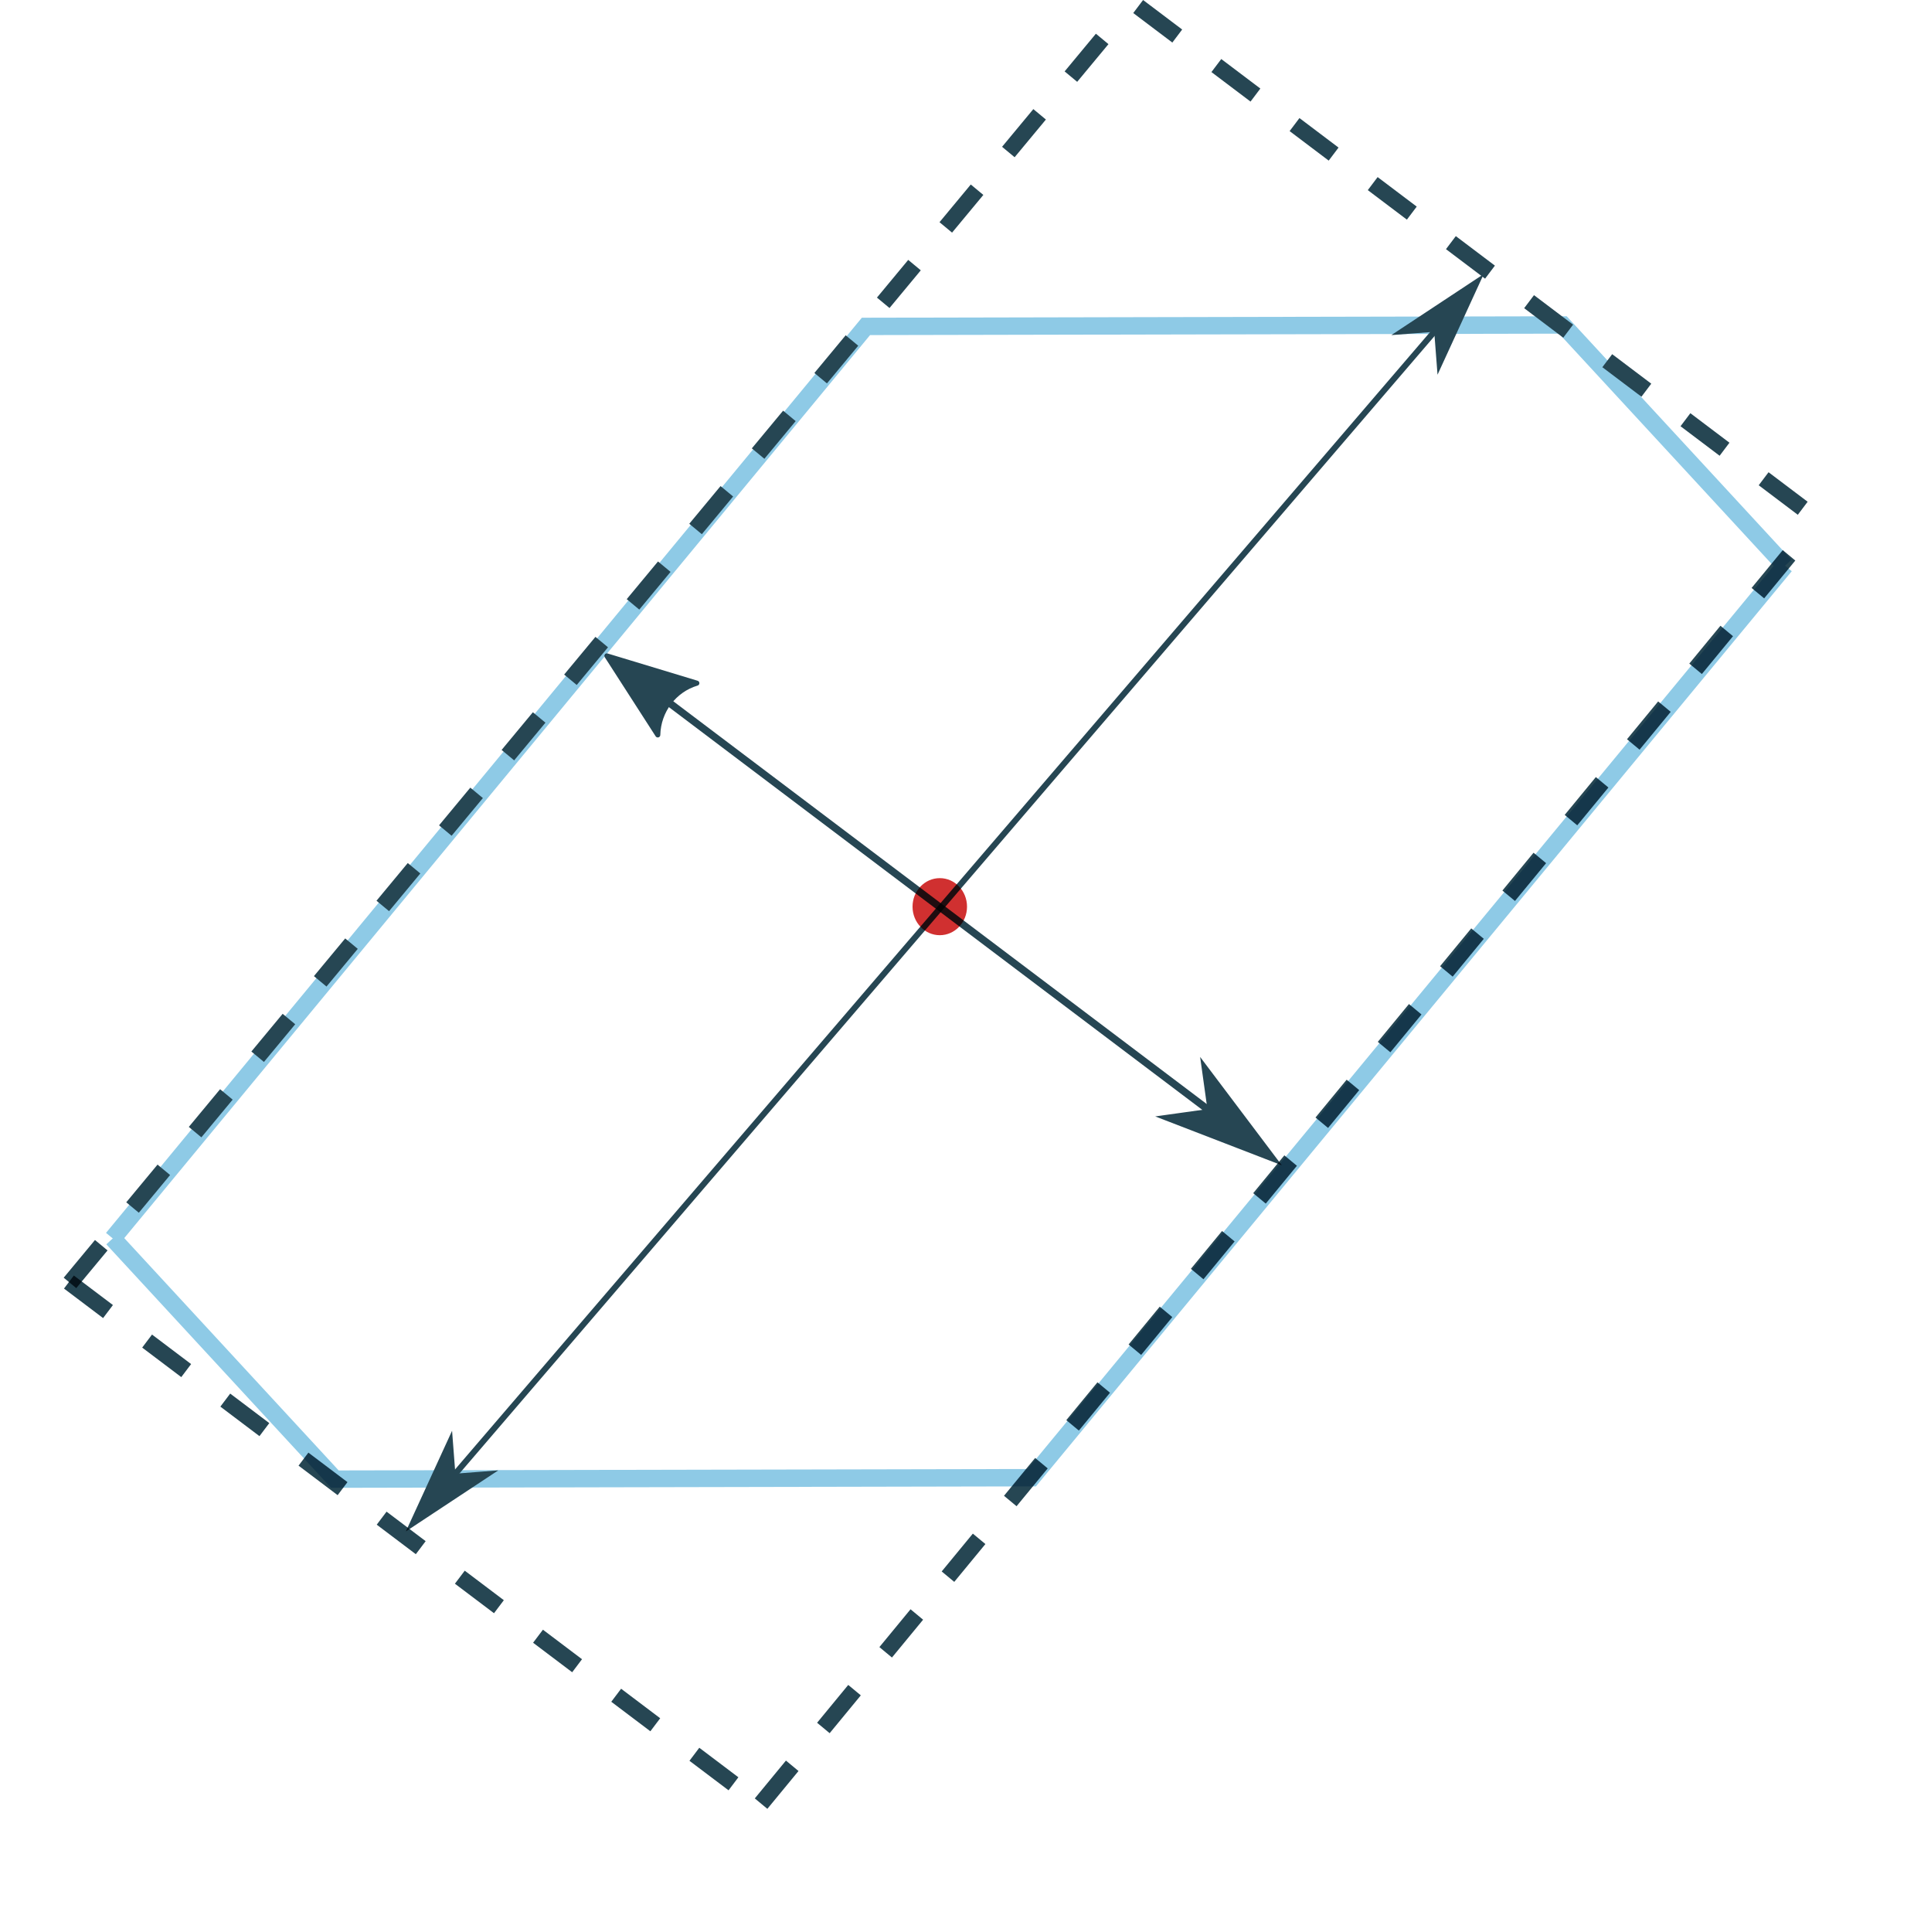
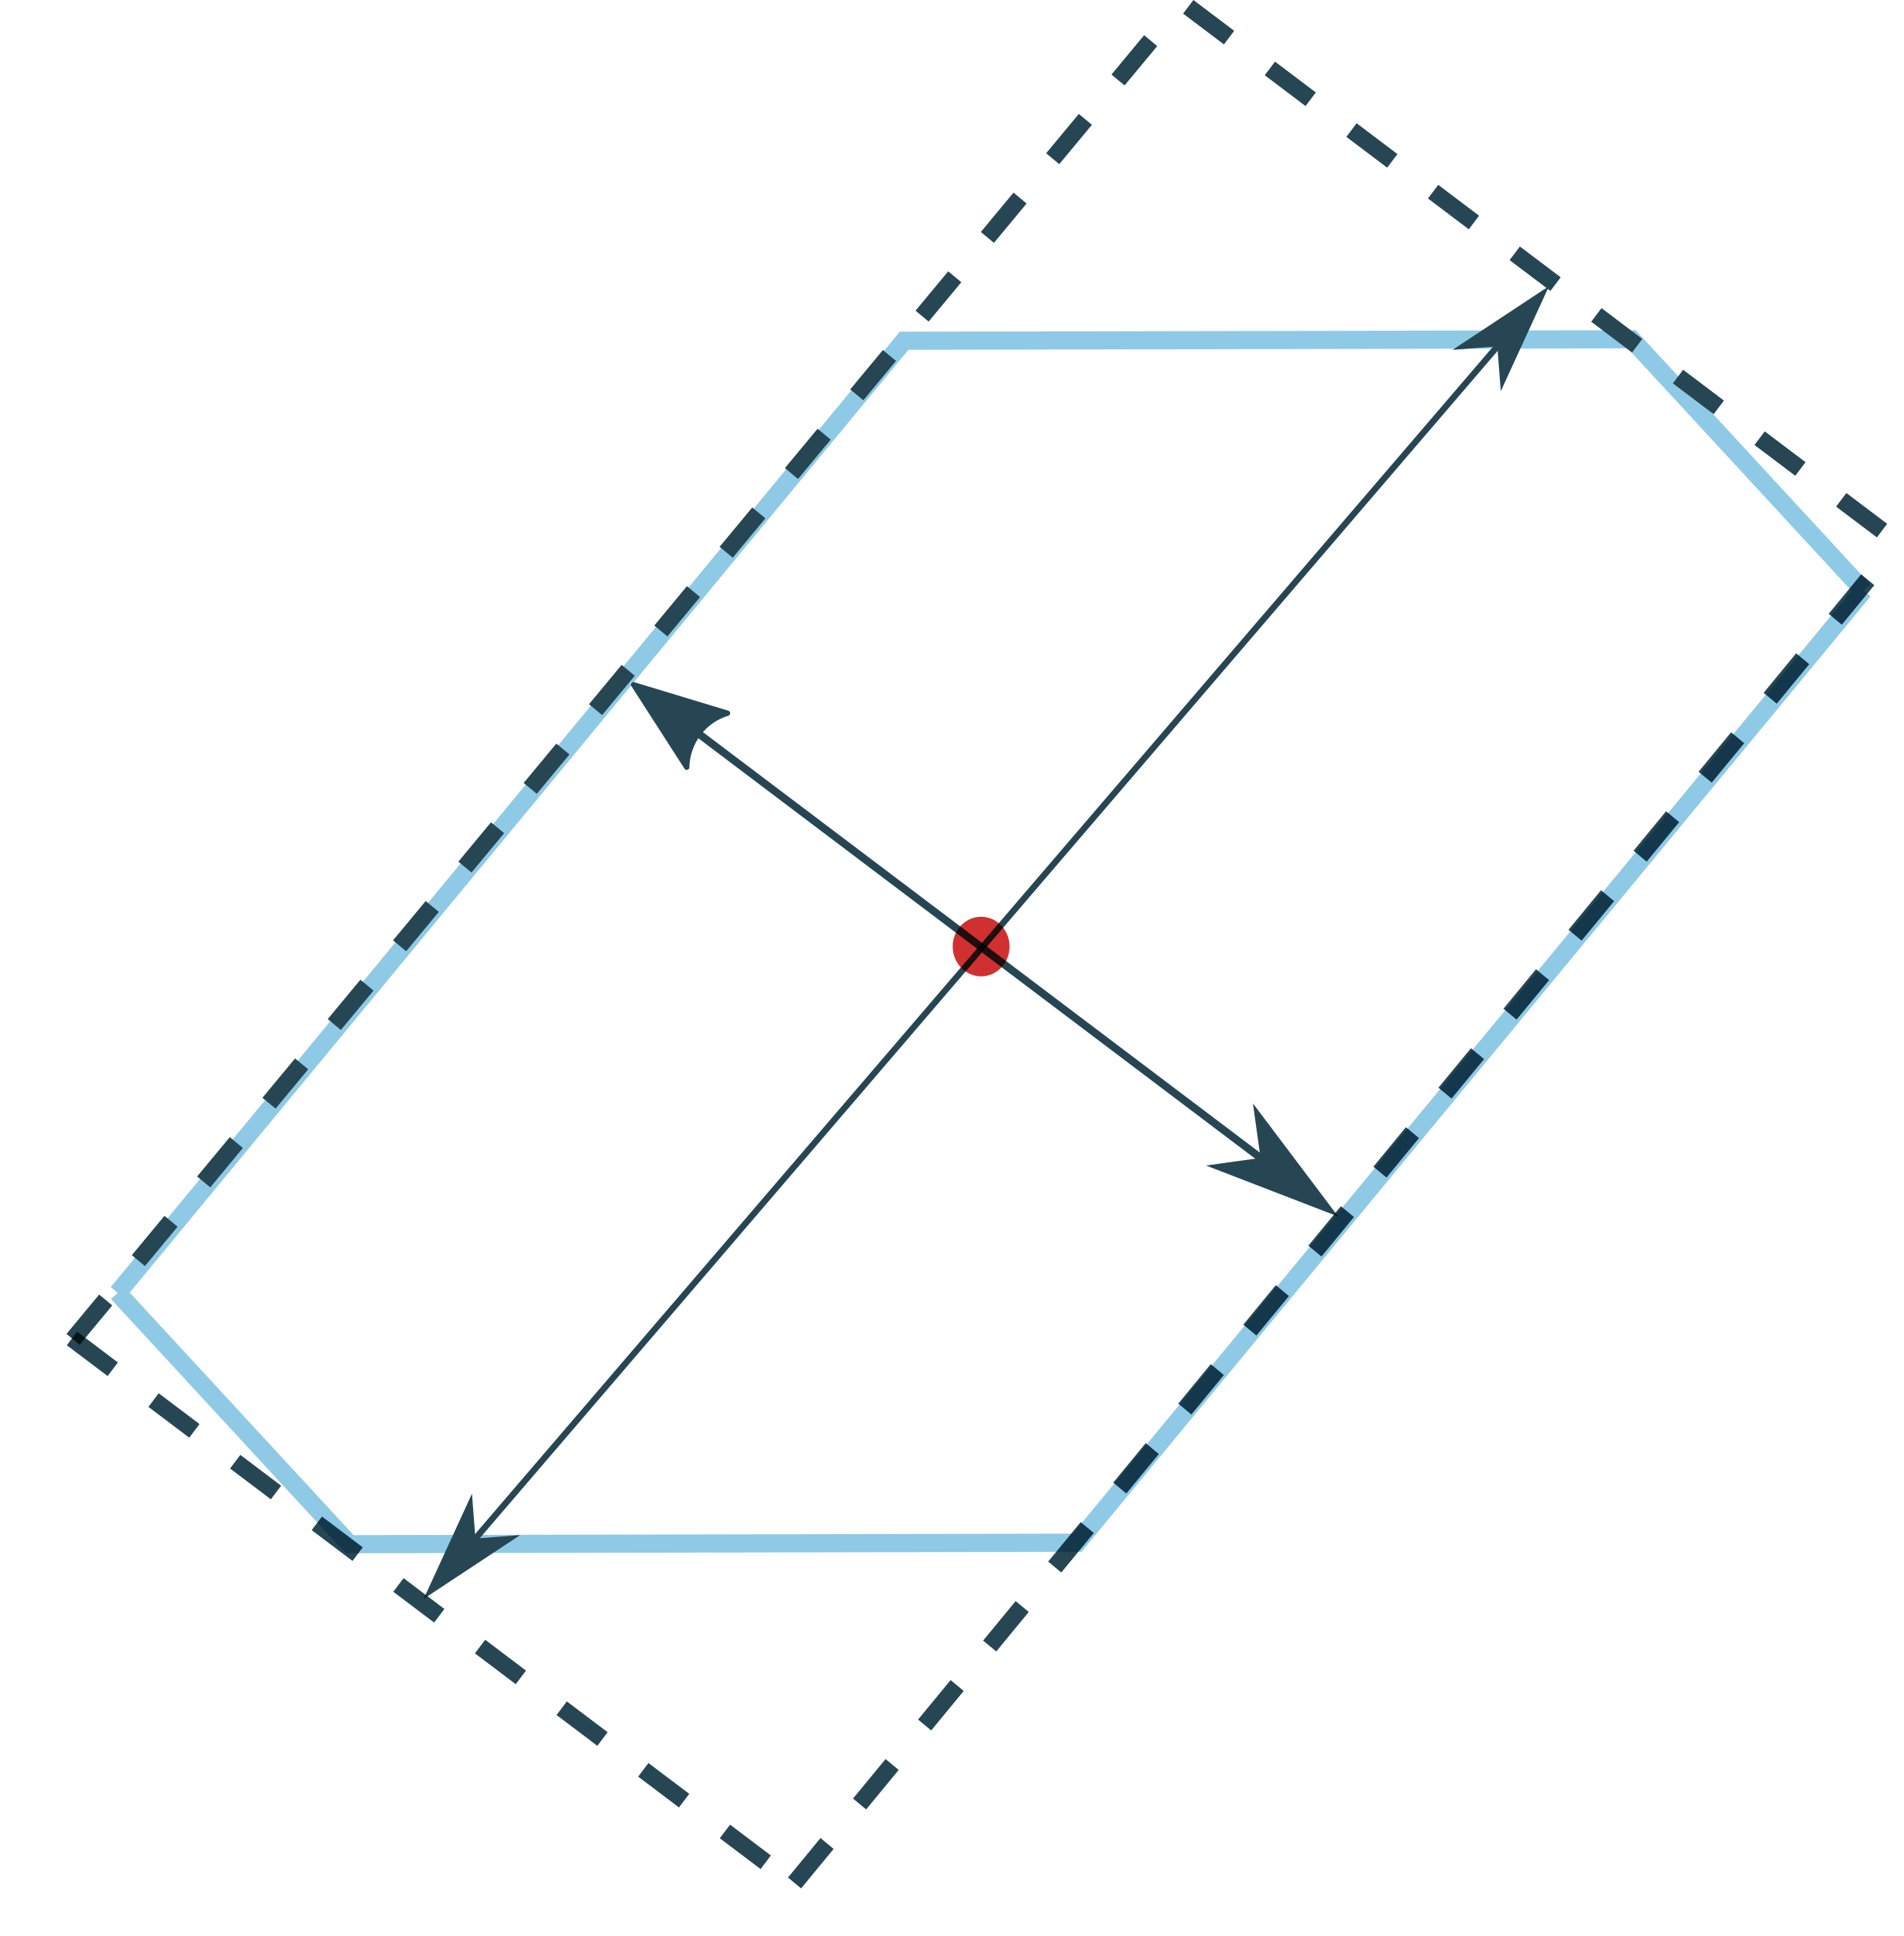
- <svg xmlns="http://www.w3.org/2000/svg" width="117.839mm" height="118.319mm" viewBox="0 0 117.839 118.319" version="1.1" id="svg8" style="enable-background:new">
+ <svg xmlns="http://www.w3.org/2000/svg" width="111.665mm" height="113.568mm" viewBox="0 0 111.665 113.568" version="1.1" id="svg8" style="enable-background:new">
  <defs id="defs2">
    <marker orient="auto" refY="0" refX="0" id="Arrow1Lend" style="overflow:visible">
      <path id="path1090" d="M 0,0 5,-5 -12.5,0 5,5 Z" style="fill:#264653;fill-opacity:1;fill-rule:evenodd;stroke:#264653;stroke-width:1pt;stroke-opacity:1" transform="matrix(-0.8,0,0,-0.8,-10,0)" />
    </marker>
    <marker orient="auto" refY="0" refX="0" id="Arrow2Lstart" style="overflow:visible">
      <path id="path1105" style="fill:#264653;fill-opacity:1;fill-rule:evenodd;stroke:#264653;stroke-width:0.625;stroke-linejoin:round;stroke-opacity:1" d="M 8.719,4.034 -2.207,0.016 8.719,-4.002 c -1.745,2.372 -1.735,5.617 -6e-7,8.035 z" transform="matrix(1.1,0,0,1.1,1.1,0)" />
    </marker>
    <marker orient="auto" refY="0" refX="0" id="TriangleInL" style="overflow:visible">
      <path id="path969" d="M 5.77,0 -2.88,5 V -5 Z" style="fill:#000000;fill-opacity:1;fill-rule:evenodd;stroke:#000000;stroke-width:1pt;stroke-opacity:1" transform="scale(-0.8)" />
    </marker>
    <marker orient="auto" refY="0" refX="0" id="marker8700" style="overflow:visible">
      <path id="path8698" d="M 5.77,0 -2.88,5 V -5 Z" style="fill:#000000;fill-opacity:1;fill-rule:evenodd;stroke:#000000;stroke-width:1pt;stroke-opacity:1" transform="scale(0.8)" />
    </marker>
    <marker style="overflow:visible" id="marker8386" refX="0" refY="0" orient="auto">
      <path transform="scale(0.8)" style="fill:#000000;fill-opacity:1;fill-rule:evenodd;stroke:#000000;stroke-width:1pt;stroke-opacity:1" d="M 5.77,0 -2.88,5 V -5 Z" id="path8384" />
    </marker>
    <marker style="overflow:visible" id="marker8110" refX="0" refY="0" orient="auto">
      <path transform="matrix(-1.1,0,0,-1.1,-1.1,0)" d="M 8.719,4.034 -2.207,0.016 8.719,-4.002 c -1.745,2.372 -1.735,5.617 -6e-7,8.035 z" style="fill:#000000;fill-opacity:1;fill-rule:evenodd;stroke:#000000;stroke-width:0.625;stroke-linejoin:round;stroke-opacity:1" id="path8108" />
    </marker>
    <marker style="overflow:visible" id="marker4240" refX="0" refY="0" orient="auto">
      <path transform="matrix(-0.8,0,0,-0.8,-10,0)" style="fill:#264653;fill-opacity:1;fill-rule:evenodd;stroke:#264653;stroke-width:1pt;stroke-opacity:1" d="M 0,0 5,-5 -12.5,0 5,5 Z" id="path4238" />
    </marker>
    <marker style="overflow:visible" id="marker4134" refX="0" refY="0" orient="auto">
      <path transform="matrix(0.8,0,0,0.8,10,0)" style="fill:#264653;fill-opacity:1;fill-rule:evenodd;stroke:#264653;stroke-width:1pt;stroke-opacity:1" d="M 0,0 5,-5 -12.5,0 5,5 Z" id="path4132" />
    </marker>
    <marker style="overflow:visible" id="marker2183" refX="0" refY="0" orient="auto">
      <path transform="matrix(-1.1,0,0,-1.1,-1.1,0)" d="M 8.719,4.034 -2.207,0.016 8.719,-4.002 c -1.745,2.372 -1.735,5.617 -6e-7,8.035 z" style="fill:#000000;fill-opacity:1;fill-rule:evenodd;stroke:#000000;stroke-width:0.625;stroke-linejoin:round;stroke-opacity:1" id="path2181" />
    </marker>
    <marker orient="auto" refY="0" refX="0" id="Arrow2Mend" style="overflow:visible">
      <path id="path863" style="fill:#000000;fill-opacity:1;fill-rule:evenodd;stroke:#000000;stroke-width:0.625;stroke-linejoin:round;stroke-opacity:1" d="M 8.719,4.034 -2.207,0.016 8.719,-4.002 c -1.745,2.372 -1.735,5.617 -6e-7,8.035 z" transform="scale(-0.6)" />
    </marker>
    <marker orient="auto" refY="0" refX="0" id="Arrow2Mend-3" style="overflow:visible">
      <path id="path863-0" style="fill:#000000;fill-opacity:1;fill-rule:evenodd;stroke:#000000;stroke-width:0.625;stroke-linejoin:round;stroke-opacity:1" d="M 8.719,4.034 -2.207,0.016 8.719,-4.002 c -1.745,2.372 -1.735,5.617 -6e-7,8.035 z" transform="scale(-0.6)" />
    </marker>
    <marker style="overflow:visible" id="marker4134-1" refX="0" refY="0" orient="auto">
      <path transform="matrix(0.8,0,0,0.8,10,0)" style="fill:#000000;fill-opacity:1;fill-rule:evenodd;stroke:#000000;stroke-width:1pt;stroke-opacity:1" d="M 0,0 5,-5 -12.5,0 5,5 Z" id="path4132-1" />
    </marker>
    <marker style="overflow:visible" id="marker4240-9" refX="0" refY="0" orient="auto">
      <path transform="matrix(-0.8,0,0,-0.8,-10,0)" style="fill:#000000;fill-opacity:1;fill-rule:evenodd;stroke:#000000;stroke-width:1pt;stroke-opacity:1" d="M 0,0 5,-5 -12.5,0 5,5 Z" id="path4238-1" />
    </marker>
    <filter style="color-interpolation-filters:sRGB" id="filter9306">
      <feBlend mode="multiply" in2="BackgroundImage" id="feBlend9308" />
    </filter>
  </defs>
  <g id="layer1" transform="translate(-63.96673,-76.39248)" style="opacity:1;filter:url(#filter9306)">
    <path style="fill:none;stroke:#8ecae6;stroke-width:1.065;stroke-linecap:butt;stroke-linejoin:miter;stroke-miterlimit:4;stroke-dasharray:none;stroke-opacity:1" d="m 70.871,152.235 46.136,-55.853 42.688,-0.088 13.607,14.741" id="path815" />
    <path style="fill:none;stroke:#8ecae6;stroke-width:1.065;stroke-linecap:butt;stroke-linejoin:miter;stroke-miterlimit:4;stroke-dasharray:none;stroke-opacity:1" d="m 173.302,111.036 -46.136,55.853 -42.688,0.088 -13.607,-14.741" id="path815-4" />
    <path style="fill:none;stroke:#264653;stroke-width:0.367;stroke-linecap:butt;stroke-linejoin:miter;stroke-miterlimit:4;stroke-dasharray:none;stroke-opacity:1;marker-start:url(#marker4134);marker-end:url(#marker4240)" d="M 89.289,169.639 154.383,93.717" id="path4082-8" />
    <flowRoot xml:space="preserve" id="flowRoot9322" style="font-style:normal;font-weight:normal;font-size:40px;line-height:1.25;font-family:sans-serif;letter-spacing:0px;word-spacing:0px;fill:#000000;fill-opacity:1;stroke:none" transform="matrix(0.2645833,0,0,0.2645833,40.50198,92.73785)">
      <flowRegion id="flowRegion9324">
        <rect id="rect9326" width="55.714" height="43.571" x="6.429" y="11.172" />
      </flowRegion>
      <flowPara id="flowPara9328">pp</flowPara>
    </flowRoot>
    <path style="fill:none;stroke:#264653;stroke-width:1;stroke-linecap:butt;stroke-linejoin:miter;stroke-miterlimit:4;stroke-dasharray:3, 3;stroke-dashoffset:0;stroke-opacity:1" d="M 133.68,76.792 C 175.331,108.234 175.331,108.234 175.331,108.234" id="path910" />
    <path style="fill:none;stroke:#264653;stroke-width:1;stroke-linecap:butt;stroke-linejoin:miter;stroke-miterlimit:4;stroke-dasharray:3, 3;stroke-dashoffset:0;stroke-opacity:1" d="M 68.253,154.96 132.881,77.083" id="path925" />
    <path style="opacity:1;fill:none;stroke:#264653;stroke-width:3.96;stroke-linecap:butt;stroke-linejoin:miter;stroke-miterlimit:4;stroke-dasharray:11.879, 11.879;stroke-dashoffset:0;stroke-opacity:1;filter:url(#filter9306)" d="M 0.567,311.168 257.423,0.469" id="path925-7" transform="matrix(0.2520796,0,0,0.2530289,110.4398,108.1151)" />
    <path style="opacity:1;fill:none;stroke:#264653;stroke-width:1.814;stroke-linecap:butt;stroke-linejoin:miter;stroke-miterlimit:4;stroke-dasharray:none;stroke-opacity:1;marker-start:url(#Arrow2Lstart);marker-end:url(#Arrow1Lend);filter:url(#filter9306)" d="M 0.316,0.418 C 162.387,122.767 162.387,122.767 162.387,122.767" id="path910-2" transform="matrix(0.2477736,0,0,0.2477736,101.5438,116.811)" />
    <path style="opacity:1;fill:none;stroke:#264653;stroke-width:3.839;stroke-linecap:butt;stroke-linejoin:miter;stroke-miterlimit:4;stroke-dasharray:11.518, 11.518;stroke-dashoffset:0;stroke-opacity:1;filter:url(#filter9306)" d="M 0.316,0.418 C 162.387,122.767 162.387,122.767 162.387,122.767" id="path910-8" transform="matrix(0.2604606,0,0,0.2604606,68.10577,154.7984)" />
  </g>
  <g id="layer2" transform="translate(-0.94494,-3.287772)">
    <ellipse transform="matrix(1.681818,0,0,1.681818,-145.9467,-163.2083)" style="opacity:1;fill:#d03030;fill-opacity:1;stroke:none;stroke-width:1.065;stroke-miterlimit:4;stroke-dasharray:none;stroke-dashoffset:0;stroke-opacity:1;filter:url(#filter9306);enable-background:new" id="path4116" cx="121.567" cy="132.013" rx="0.992" ry="1.039" />
  </g>
</svg>
